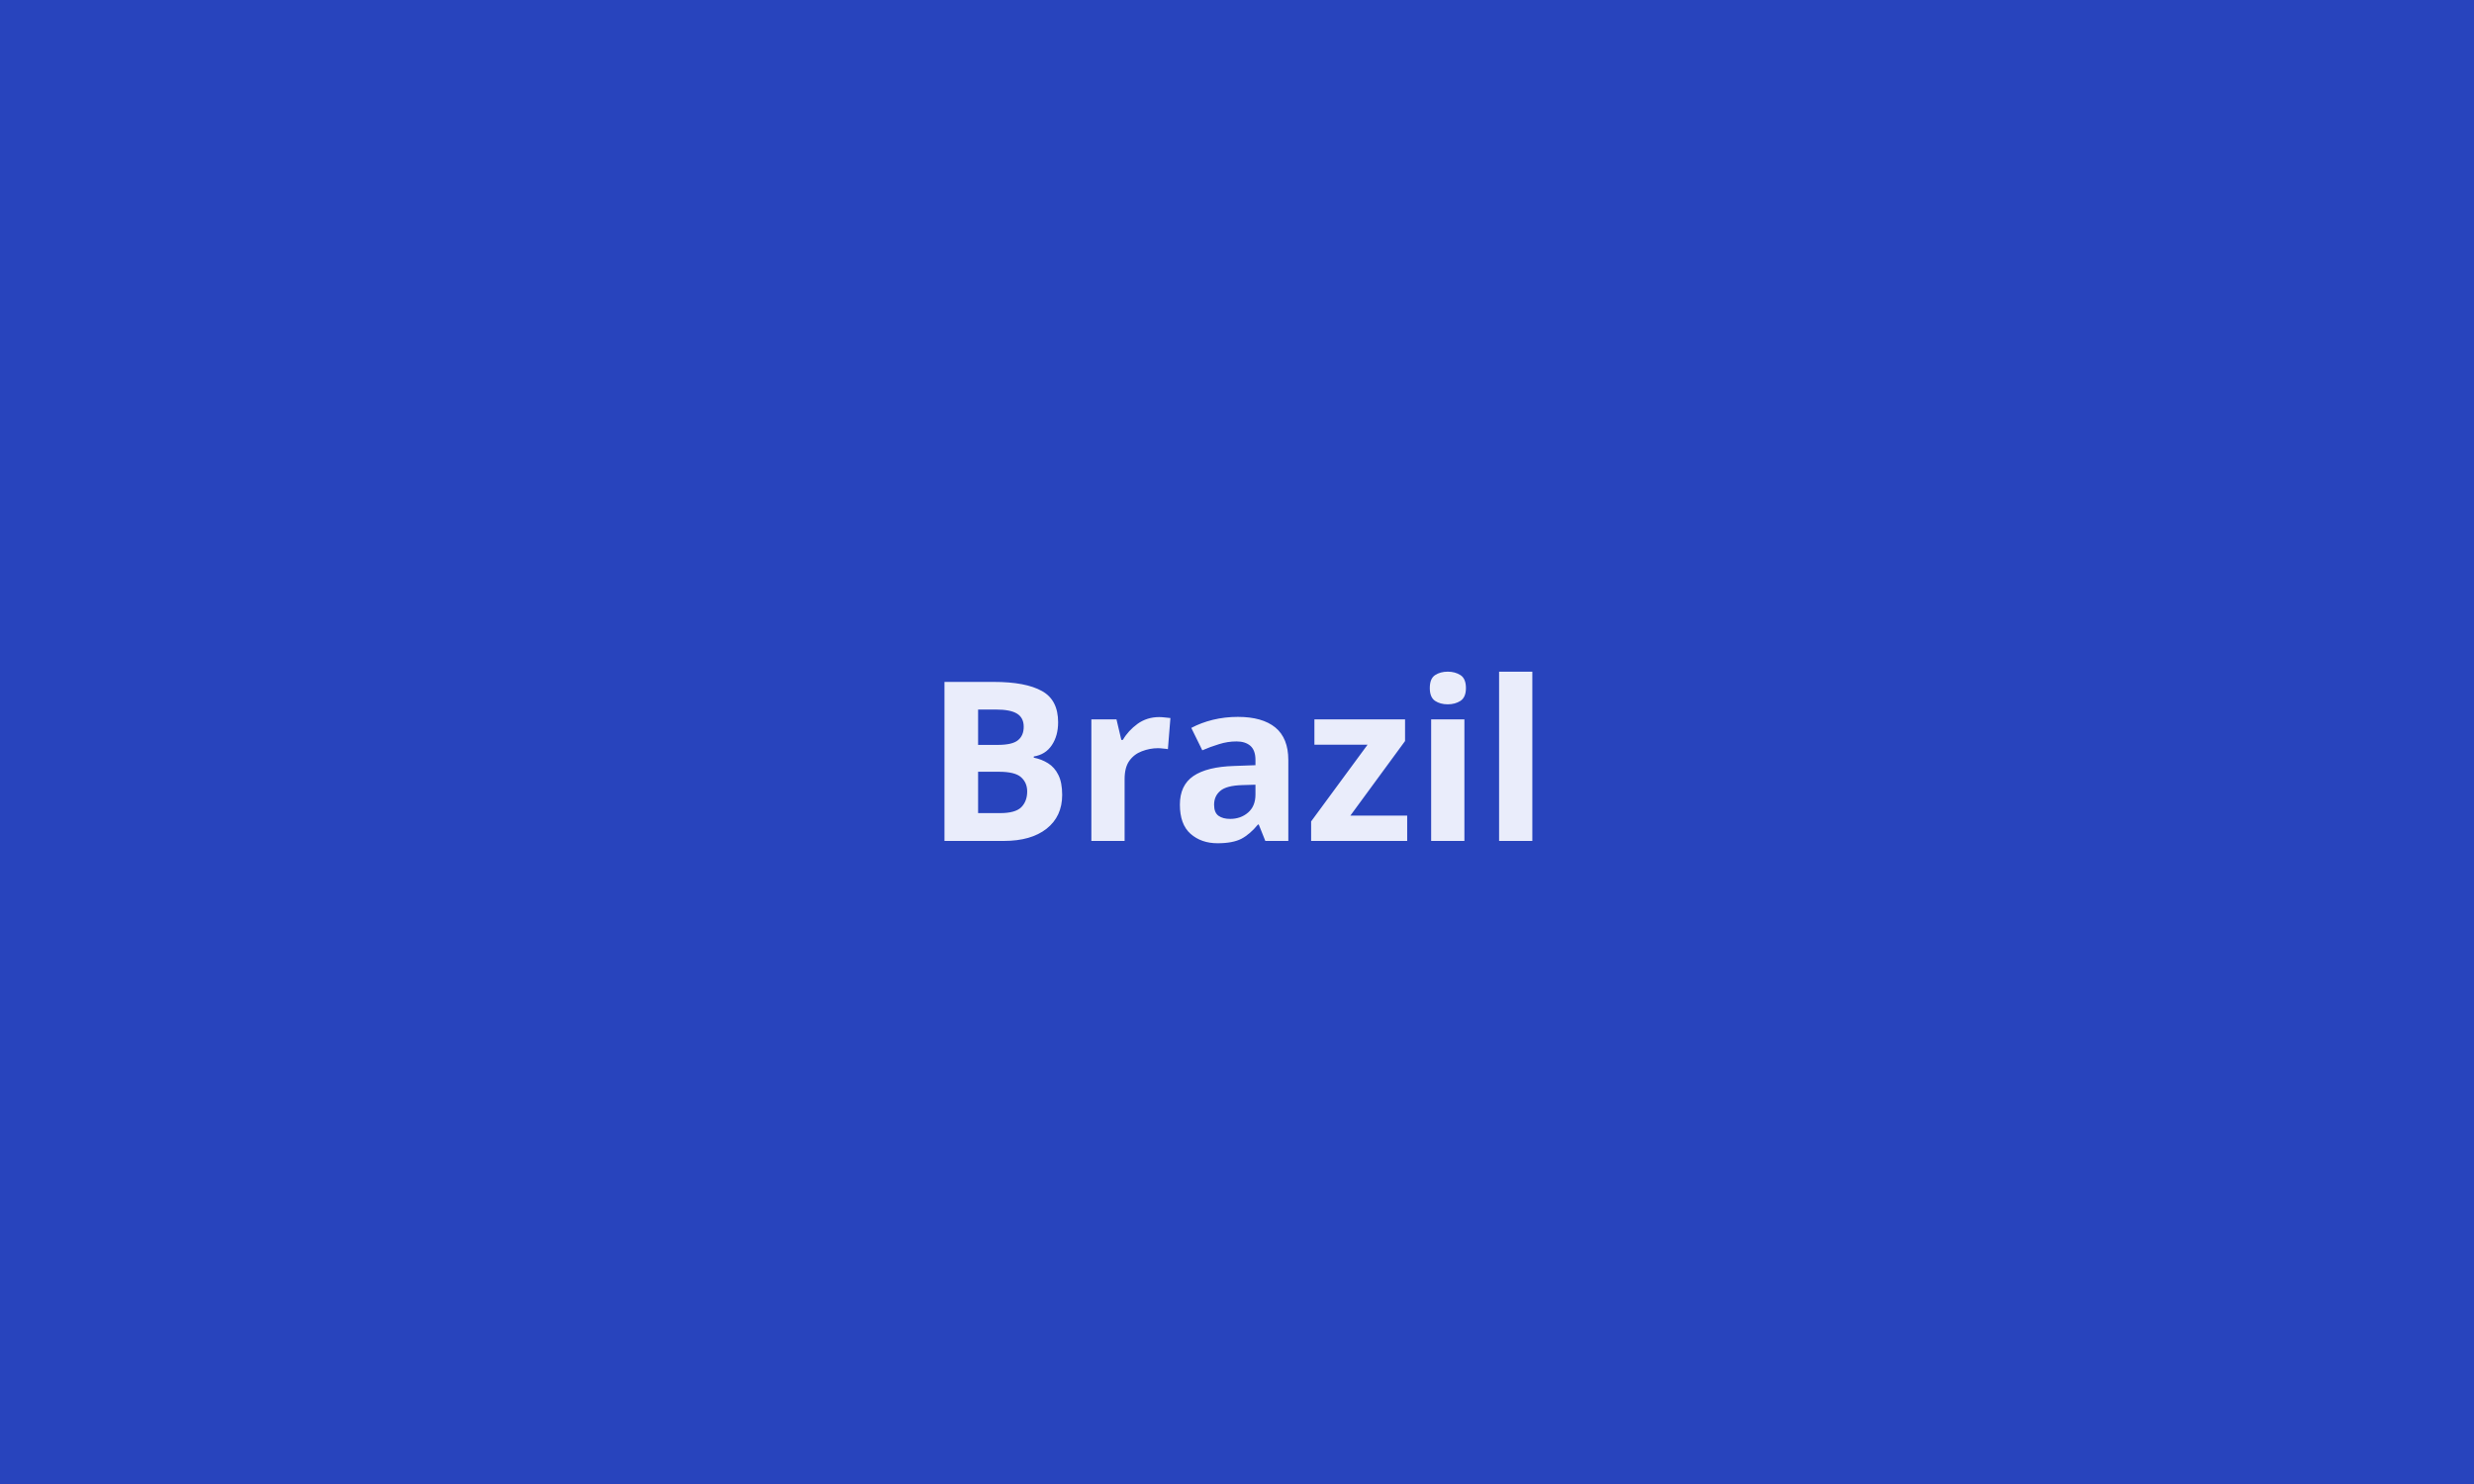
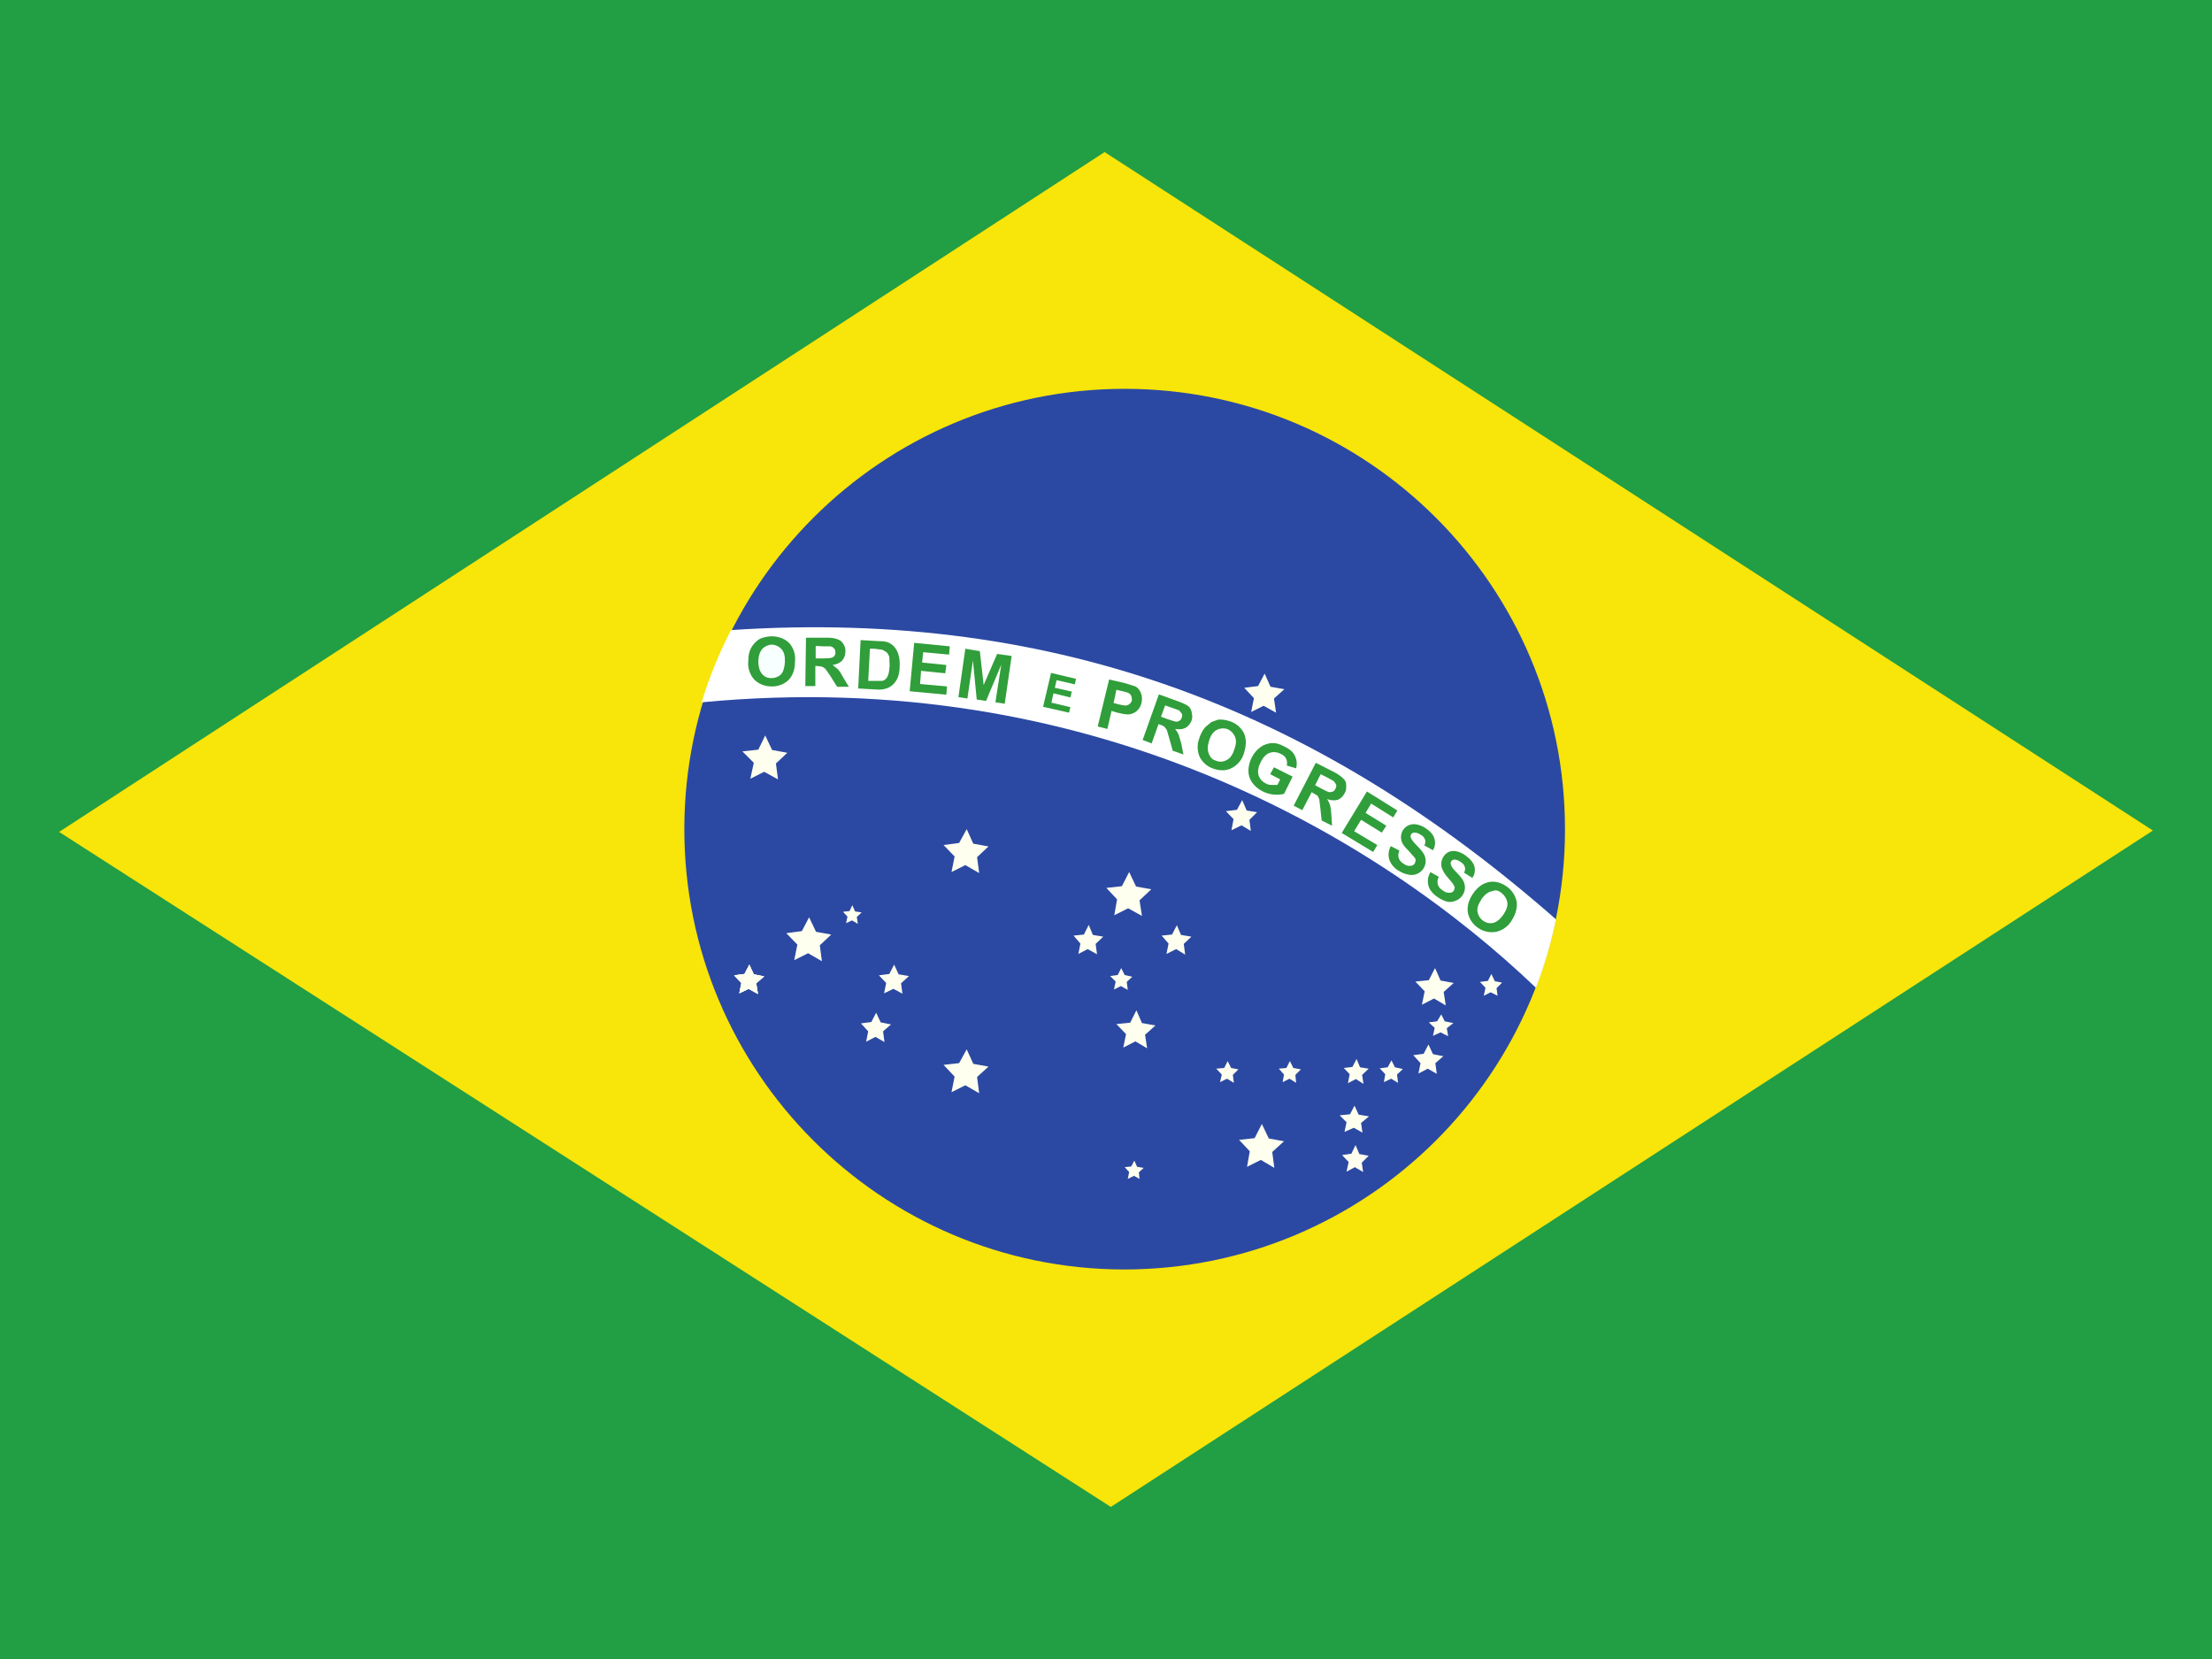
- <svg xmlns="http://www.w3.org/2000/svg" viewBox="0 0 200 120" preserveAspectRatio="xMidYMid slice">
-   <rect width="200" height="120" fill="hsl(229 65% 45%)" />
-   <text x="100" y="68" text-anchor="middle" font-family="system-ui, sans-serif" font-size="18" font-weight="700" fill="hsl(229 65% 95%)">Brazil</text>
+ <svg xmlns="http://www.w3.org/2000/svg" id="flag-icons-br" viewBox="0 0 640 480">
+   <g stroke-width="1pt">
+     <path fill="#229e45" fill-rule="evenodd" d="M0 0h640v480H0z" />
+     <path fill="#f8e509" fill-rule="evenodd" d="m321.4 436 301.5-195.7L319.6 44 17.1 240.7z" />
+     <path fill="#2b49a3" fill-rule="evenodd" d="M452.8 240c0 70.3-57.1 127.3-127.6 127.3A127.4 127.4 0 1 1 452.8 240" />
+     <path fill="#ffffef" fill-rule="evenodd" d="m283.3 316.3-4-2.3-4 2 .9-4.5-3.2-3.4 4.5-.5 2.2-4 1.9 4.2 4.4.8-3.3 3m86 26.3-3.9-2.3-4 2 .8-4.5-3.1-3.3 4.5-.5 2.1-4.1 2 4.2 4.4.8-3.4 3.1m-36.2-30-3.4-2-3.5 1.8.8-3.9-2.8-2.9 4-.4 1.8-3.6 1.6 3.7 3.9.7-3 2.7m87-8.5-3.4-2-3.5 1.8.8-3.9-2.7-2.8 3.9-.4 1.8-3.5 1.6 3.6 3.8.7-2.9 2.6m-87.3-22-4-2.2-4 2 .8-4.6-3.1-3.3 4.5-.5 2.1-4.1 2 4.2 4.4.8-3.4 3.2m-104.6-35-4-2.2-4 2 1-4.6-3.3-3.3 4.6-.5 2-4.1 2 4.2 4.4.8-3.3 3.1m13.3 57.2-4-2.3-4 2 .9-4.5-3.2-3.3 4.5-.6 2.1-4 2 4.2 4.4.8-3.3 3.1m132-67.3-3.6-2-3.6 1.8.8-4-2.8-3 4-.5 1.9-3.6 1.7 3.8 4 .7-3 2.7m-6.7 38.3-2.7-1.6-2.9 1.4.6-3.2-2.2-2.3 3.2-.4 1.5-2.8 1.3 3 3 .5-2.2 2.2m-142.2 50.4-2.7-1.5-2.7 1.3.6-3-2.1-2.2 3-.4 1.4-2.7 1.3 2.8 3 .6-2.3 2M419 299.8l-2.2-1.1-2.2 1 .5-2.3-1.7-1.6 2.4-.3 1.2-2 1 2 2.5.5-1.9 1.5" />
+     <path fill="#ffffef" fill-rule="evenodd" d="m219.3 287.6-2.7-1.5-2.7 1.3.6-3-2.1-2.2 3-.4 1.4-2.7 1.3 2.8 3 .6-2.3 2" />
+     <path fill="#ffffef" fill-rule="evenodd" d="m219.3 287.6-2.7-1.5-2.7 1.3.6-3-2.1-2.2 3-.4 1.4-2.7 1.3 2.8 3 .6-2.3 2m42.3 3-2.6-1.4-2.7 1.3.6-3-2.1-2.2 3-.4 1.4-2.7 1.3 2.8 3 .5-2.3 2.1m-4.8 17-2.6-1.5-2.7 1.4.6-3-2.1-2.3 3-.4 1.4-2.7 1.3 2.8 3 .6-2.3 2m87.4-22.2-2.6-1.6-2.8 1.4.6-3-2-2.3 3-.3 1.4-2.7 1.2 2.8 3 .5-2.2 2.1m-25.1 3-2.7-1.5-2.7 1.4.6-3-2-2.3 3-.3 1.4-2.8 1.2 2.9 3 .5-2.2 2.1m-68.8-5.8-1.7-1-1.7.8.4-1.9-1.3-1.4 1.9-.2.8-1.7.8 1.8 1.9.3-1.4 1.3m167.8 45.4-2.6-1.5-2.7 1.4.6-3-2.1-2.3 3-.4 1.4-2.7 1.3 2.8 3 .6-2.3 2m-20.8 6-2.2-1.4-2.3 1.2.5-2.6-1.7-1.8 2.5-.3 1.2-2.3 1 2.4 2.5.4-1.9 1.8m10.4 2.3-2-1.2-2.1 1 .4-2.3-1.6-1.7 2.3-.3 1.1-2 1 2 2.3.5-1.7 1.6m29.1-22.8-2-1-2 1 .5-2.3-1.6-1.7 2.3-.3 1-2 1 2.1 2.1.4-1.6 1.6m-38.8 41.8-2.5-1.4-2.7 1.2.6-2.8-2-2 3-.3 1.3-2.5 1.2 2.6 3 .5-2.3 1.9m.6 14.2-2.4-1.4-2.4 1.3.6-2.8-1.9-2 2.7-.4 1.2-2.5 1.1 2.6 2.7.5-2 2m-19-23.1-1.9-1.2-2 1 .4-2.2-1.5-1.7 2.2-.2 1-2 1 2 2.2.4-1.6 1.6m-17.8 2.3-2-1.2-2 1 .5-2.2-1.6-1.7 2.3-.2 1-2 1 2 2.1.4-1.6 1.6m-30.4-24.6-2-1.1-2 1 .5-2.3-1.6-1.6 2.2-.3 1-2 1 2 2.2.5-1.6 1.5m3.7 57-1.6-.9-1.8.9.4-2-1.3-1.4 1.9-.2.9-1.7.8 1.8 1.9.3-1.4 1.3m-46.2-86.6-4-2.3-4 2 .9-4.5-3.2-3.3 4.5-.6 2.2-4 1.9 4.2 4.4.8-3.3 3.1" />
+     <path fill="#fff" fill-rule="evenodd" d="M444.4 285.8a125 125 0 0 0 5.8-19.8c-67.8-59.5-143.3-90-238.7-83.7a125 125 0 0 0-8.5 20.9c113-10.8 196 39.2 241.4 82.6" />
+     <path fill="#309e3a" d="m414 252.4 2.3 1.3a3 3 0 0 0-.3 2.2 3 3 0 0 0 1.4 1.7q1 .8 2 .7.9 0 1.3-.7l.2-.9-.5-1-1.5-1.8a8 8 0 0 1-1.8-3 4 4 0 0 1 2-4.4 4 4 0 0 1 2.3-.2 7 7 0 0 1 2.6 1.2q2.1 1.5 2.6 3.2a4 4 0 0 1-.6 3.3l-2.4-1.5q.5-1 .2-1.7-.2-.8-1.2-1.4a3 3 0 0 0-1.8-.7 1 1 0 0 0-.9.5q-.3.4-.1 1 .2.8 1.6 2.2t2 2.5a4 4 0 0 1-.3 4.2 4 4 0 0 1-1.9 1.5 4 4 0 0 1-2.4.3q-1.3-.3-2.8-1.3-2.2-1.5-2.7-3.3a5 5 0 0 1 .6-4zm-11.6-7.6 2.5 1.3a3 3 0 0 0-.2 2.2 3 3 0 0 0 1.4 1.6q1.1.8 2 .6.9 0 1.3-.8l.2-.8q0-.5-.5-1l-1.6-1.8q-1.7-1.6-2-2.8a4 4 0 0 1 .4-3.1 4 4 0 0 1 1.6-1.4 4 4 0 0 1 2.2-.3 7 7 0 0 1 2.6 1q2.3 1.5 2.7 3.1a4 4 0 0 1-.4 3.4l-2.5-1.4q.5-1 .2-1.7-.4-1-1.3-1.4a3 3 0 0 0-1.9-.6 1 1 0 0 0-.8.5q-.3.4-.1 1 .3.8 1.7 2.2 1.5 1.5 2 2.4a4 4 0 0 1 0 4.2 4 4 0 0 1-1.8 1.6 4 4 0 0 1-2.4.3 8 8 0 0 1-2.9-1.1 6 6 0 0 1-2.8-3.2 5 5 0 0 1 .4-4m-14.2-3.8 7.3-12 8.8 5.5-1.2 2-6.4-4-1.6 2.7 6 3.7-1.3 2-6-3.7-2 3.3 6.7 4-1.2 2zm-20.7-17 1.1-2 5.4 2.7-2.5 5q-1.2.3-3 .2a9 9 0 0 1-3.3-1 8 8 0 0 1-3-2.6 6 6 0 0 1-1-3.5 9 9 0 0 1 1-3.7 8 8 0 0 1 2.6-3 6 6 0 0 1 3.6-1.1q1.4 0 3.2 1 2.4 1.1 3.1 2.8a5 5 0 0 1 .3 3.5l-2.7-.8a3 3 0 0 0-.2-2q-.4-.9-1.6-1.4a4 4 0 0 0-3.1-.3q-1.5.5-2.6 2.6t-.7 3.8a4 4 0 0 0 2 2.4q.8.5 1.7.5h1.8l.8-1.6zm-90.2-22.3 2-14 4.2.7 1.1 9.8 3.9-9 4.2.6-2 13.8-2.7-.4 1.7-10.9-4.4 10.5-2.7-.4-1.1-11.3-1.6 11zm-14.1-1.7 1.3-14 10.3 1-.2 2.4-7.5-.7-.3 3 7 .7-.3 2.4-7-.7-.3 3.8 7.8.7-.2 2.4z" />
+     <g stroke-opacity=".5">
+       <path fill="#309e3a" d="M216.5 191.3q0-2.2.7-3.6a7 7 0 0 1 1.4-1.9 5 5 0 0 1 1.8-1.2q1.5-.5 3-.5 3.1.1 5 2a7 7 0 0 1 1.6 5.5q0 3.3-2 5.3a7 7 0 0 1-5 1.7 7 7 0 0 1-4.8-2 7 7 0 0 1-1.7-5.3" />
+       <path fill="#f7ffff" d="M219.4 191.3q0 2.3 1 3.6t2.8 1.3a4 4 0 0 0 2.8-1.1q1-1.2 1.1-3.7.1-2.4-1-3.6a4 4 0 0 0-2.7-1.3 4 4 0 0 0-2.8 1.2q-1.1 1.2-1.2 3.6" />
+     </g>
+     <g stroke-opacity=".5">
+       <path fill="#309e3a" d="m233 198.5.2-14h6q2.2 0 3.2.5 1 .3 1.6 1.3c.6 1 .6 1.4.6 2.3a4 4 0 0 1-1 2.6 5 5 0 0 1-2.7 1.2l1.5 1.2q.6.6 1.5 2.3l1.7 2.8h-3.4l-2-3.2-1.4-2-.9-.6-1.4-.2h-.6v5.8z" />
+       <path fill="#fff" d="M236 190.5h2q2.1 0 2.6-.2.5-.1.8-.5.4-.6.3-1 0-.9-.4-1.2-.3-.4-1-.6h-2l-2.3-.1z" />
+     </g>
+     <g stroke-opacity=".5">
+       <path fill="#309e3a" d="m249 185.2 5.2.3q1.7 0 2.6.3a5 5 0 0 1 2 1.4 6 6 0 0 1 1.2 2.4q.4 1.4.3 3.3a9 9 0 0 1-.5 3q-.6 1.5-1.7 2.4a5 5 0 0 1-2 1q-1 .3-2.5.2l-5.3-.3z" />
+       <path fill="#fff" d="m251.7 187.7-.5 9.3h3.8q.8 0 1.2-.5.5-.4.8-1.3t.4-2.6l-.1-2.5a3 3 0 0 0-.8-1.4l-1.2-.7-2.3-.3z" />
+     </g>
+     <g stroke-opacity=".5">
+       <path fill="#309e3a" d="m317.6 210.2 3.3-13.6 4.4 1 3.2 1q1.1.6 1.6 1.9t.2 2.8q-.3 1.2-1 2a4 4 0 0 1-3 1.4q-1 0-3-.5l-1.7-.5-1.2 5.2z" />
+       <path fill="#fff" d="m323 199.6-.8 3.8 1.5.4q1.6.4 2.2.3a2 2 0 0 0 1.6-1.5q0-.7-.2-1.3a2 2 0 0 0-1-.9l-1.9-.5-1.3-.3z" />
+     </g>
+     <g stroke-opacity=".5">
+       <path fill="#309e3a" d="m330.6 214.1 4.7-13.2 5.5 2q2.2.8 3 1.4.8.7 1 1.8c.2 1.1.2 1.5 0 2.3q-.6 1.5-1.8 2.2-1.2.6-3 .3.6.7 1 1.6l.8 2.7.6 3.1-3.1-1.1-1-3.6-.7-2.4-.6-.8q-.3-.4-1.3-.7l-.5-.2-2 5.6z" />
+       <path fill="#fff" d="m336 207.4 1.9.7q2 .7 2.5.7t.9-.3q.5-.3.6-.9.3-.6 0-1.2l-.8-.9-2-.7-2-.7-1.2 3.3z" />
+     </g>
+     <g stroke-opacity=".5">
+       <path fill="#309e3a" d="M347 213.6a9 9 0 0 1 1.7-3.2l1.8-1.5 2-.7q1.5-.1 3.1.4a7 7 0 0 1 4.2 3.3q1.2 2.4.2 5.7a7 7 0 0 1-3.4 4.5q-2.3 1.3-5.2.4a7 7 0 0 1-4.2-3.3 7 7 0 0 1-.2-5.6" />
+       <path fill="#fff" d="M349.8 214.4q-.7 2.3 0 3.8c.7 1.5 1.2 1.6 2.3 2q1.5.5 3-.4 1.4-.8 2.1-3.2.8-2.2 0-3.7a4 4 0 0 0-2.2-2 4 4 0 0 0-3 .3q-1.5.8-2.2 3.2" />
+     </g>
+     <g stroke-opacity=".5">
+       <path fill="#309e3a" d="m374.3 233.1 6.4-12.4 5.3 2.7a10 10 0 0 1 2.7 1.9q.8.7.8 1.9c0 1.2 0 1.5-.4 2.2a4 4 0 0 1-2 2q-1.5.4-3.1-.2.6 1 .8 1.7.3.9.4 2.8l.2 3.2-3-1.5-.4-3.7-.3-2.5-.5-1-1.2-.7-.5-.3-2.7 5.2z" />
+       <path fill="#fff" d="m380.5 227.2 1.9 1q1.8 1 2.3 1t1-.2q.4-.2.7-.8t.2-1.2l-.7-1-1.8-1-2-1z" />
+     </g>
+     <g stroke-opacity=".5">
+       <path fill="#309e3a" d="M426.1 258.7a9 9 0 0 1 2.5-2.6 7 7 0 0 1 2.2-.9 6 6 0 0 1 2.2 0q1.5.3 2.8 1.2a7 7 0 0 1 3 4.4q.4 2.6-1.4 5.5a7 7 0 0 1-4.5 3.3 7 7 0 0 1-5.2-1.1 7 7 0 0 1-3-4.4q-.4-2.7 1.4-5.4" />
+       <path fill="#fff" d="M428.6 260.3q-1.4 2-1.1 3.6a4 4 0 0 0 1.6 2.5q1.5 1 3 .6t2.9-2.4q1.4-2.1 1.1-3.6t-1.6-2.6c-1.4-1.1-2-.8-3-.5q-1.5.3-3 2.4z" />
+     </g>
+     <path fill="#309e3a" d="m301.8 204.5 2.3-9.8 7.2 1.7-.3 1.6-5.3-1.2-.5 2.2 4.9 1.1-.4 1.7-4.9-1.2-.6 2.7 5.5 1.3-.4 1.6z" />
+   </g>
</svg>
